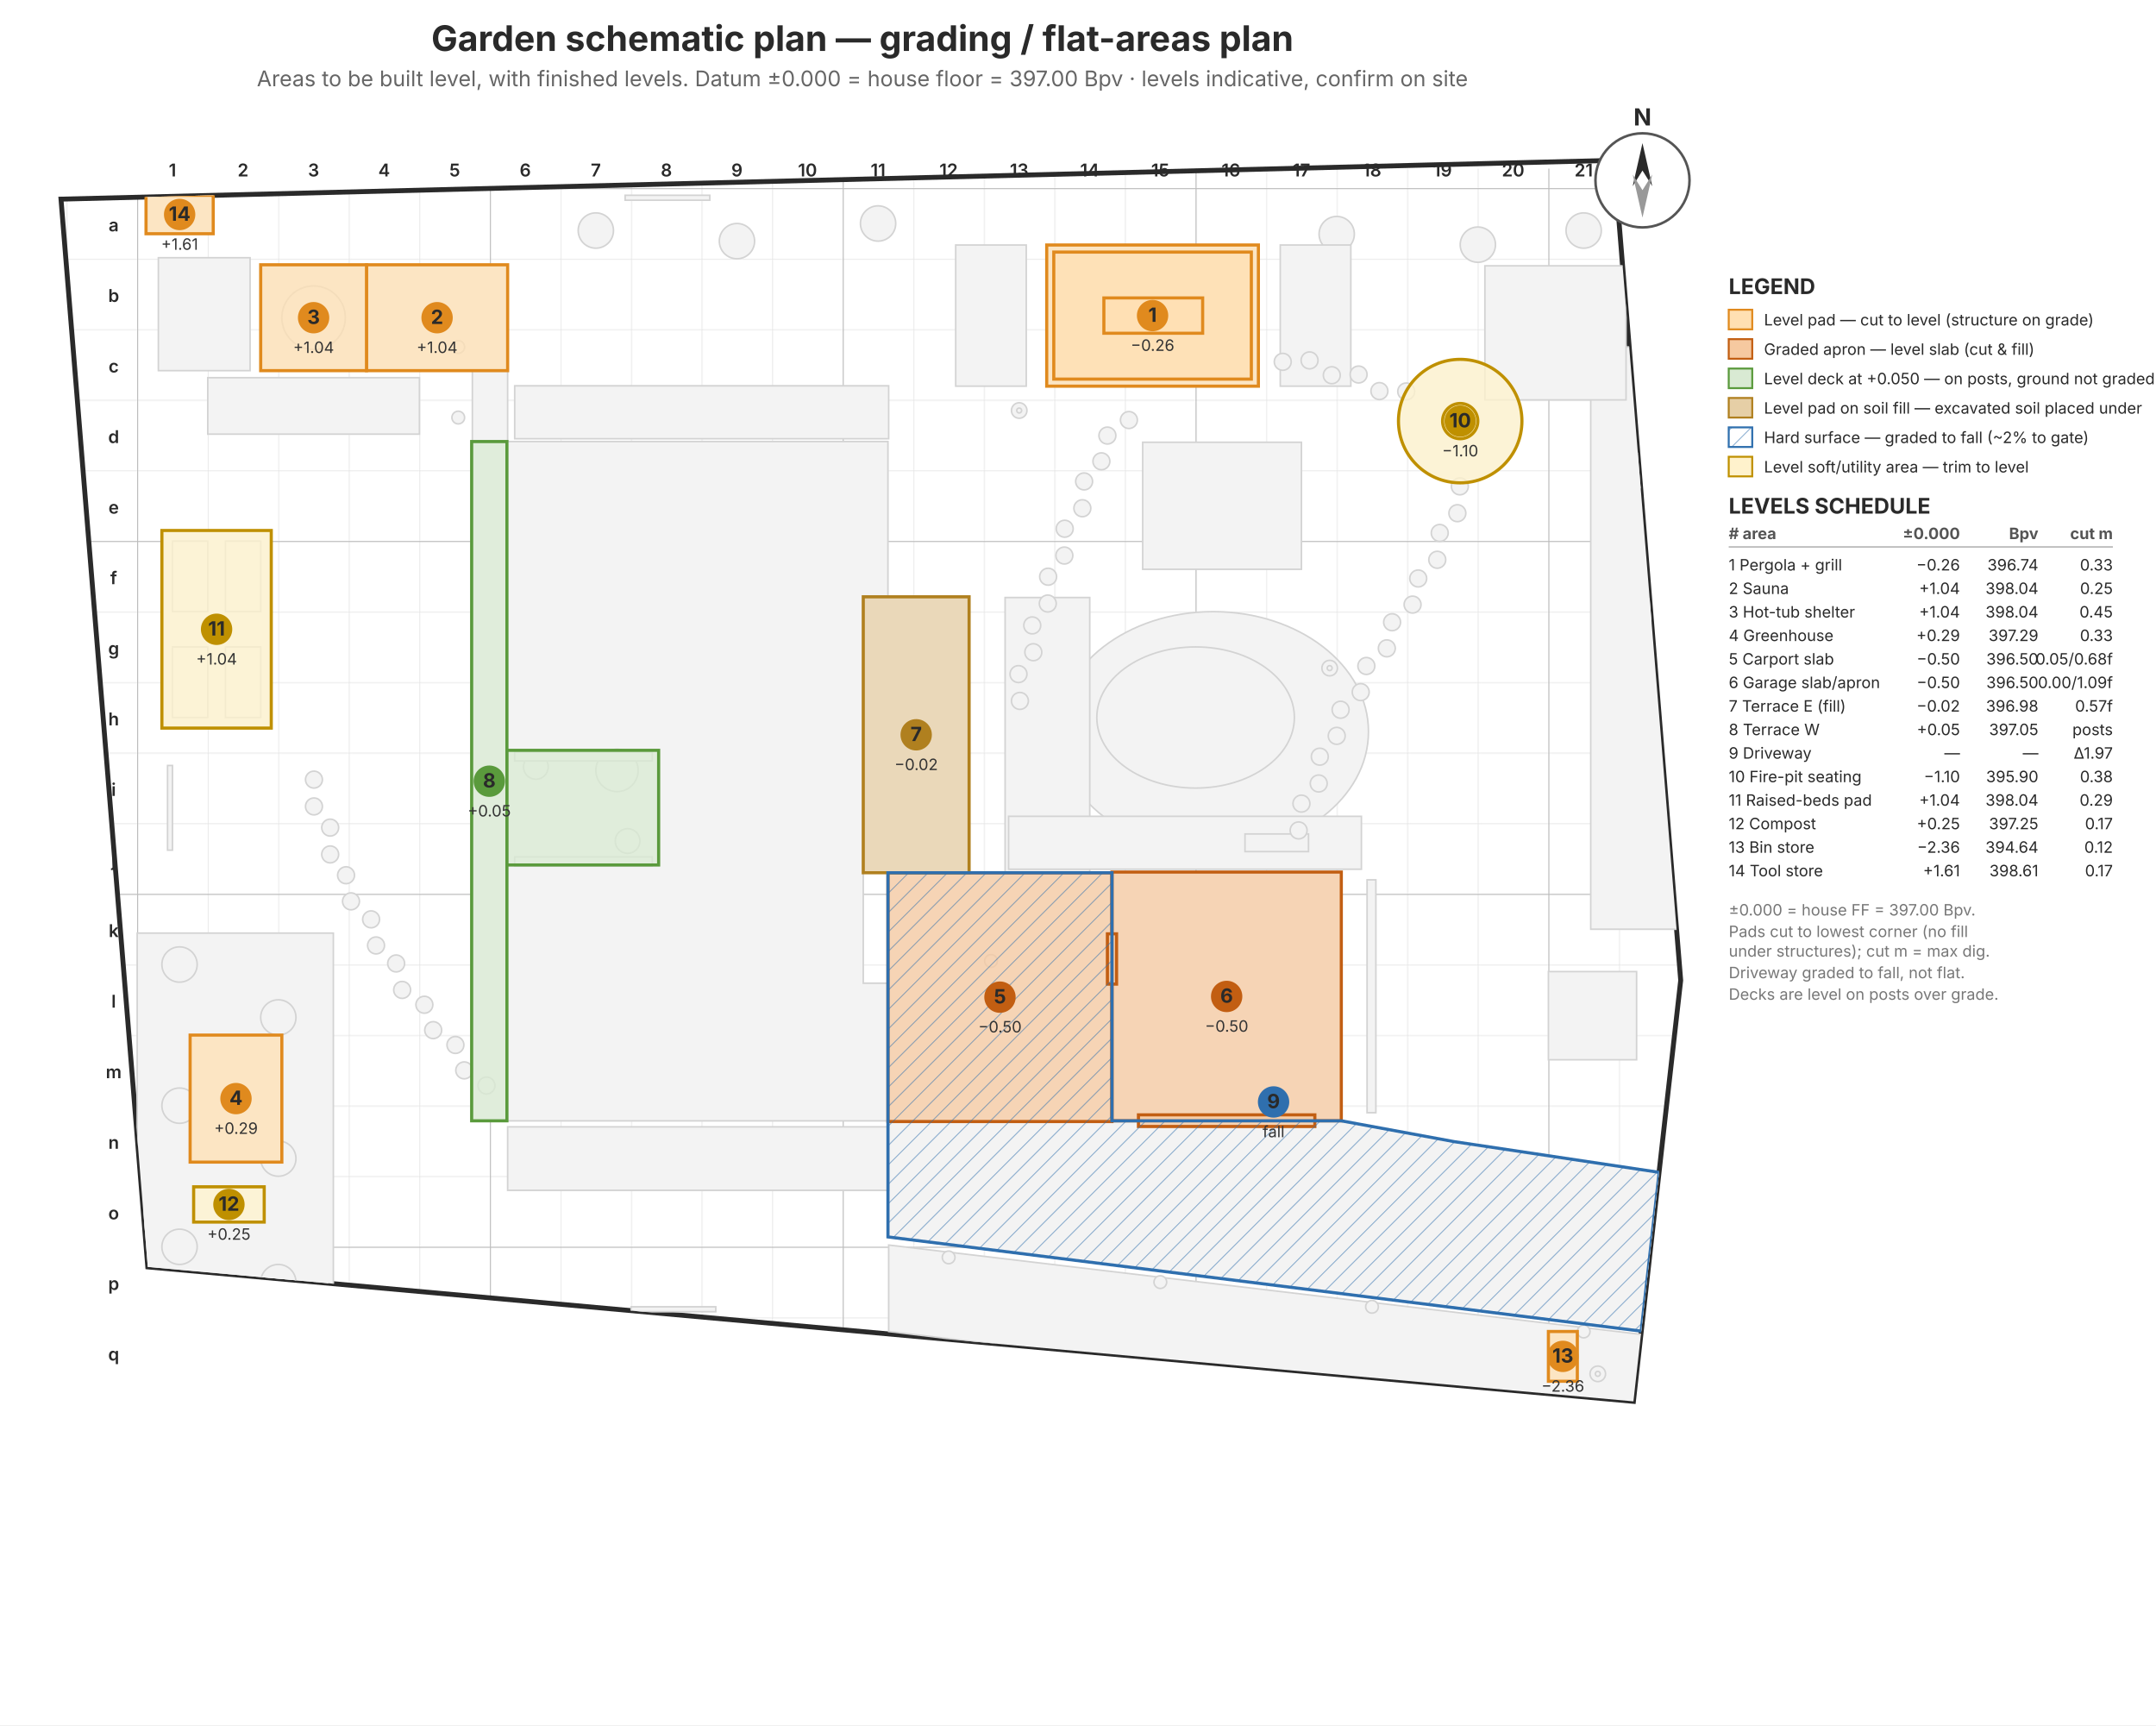
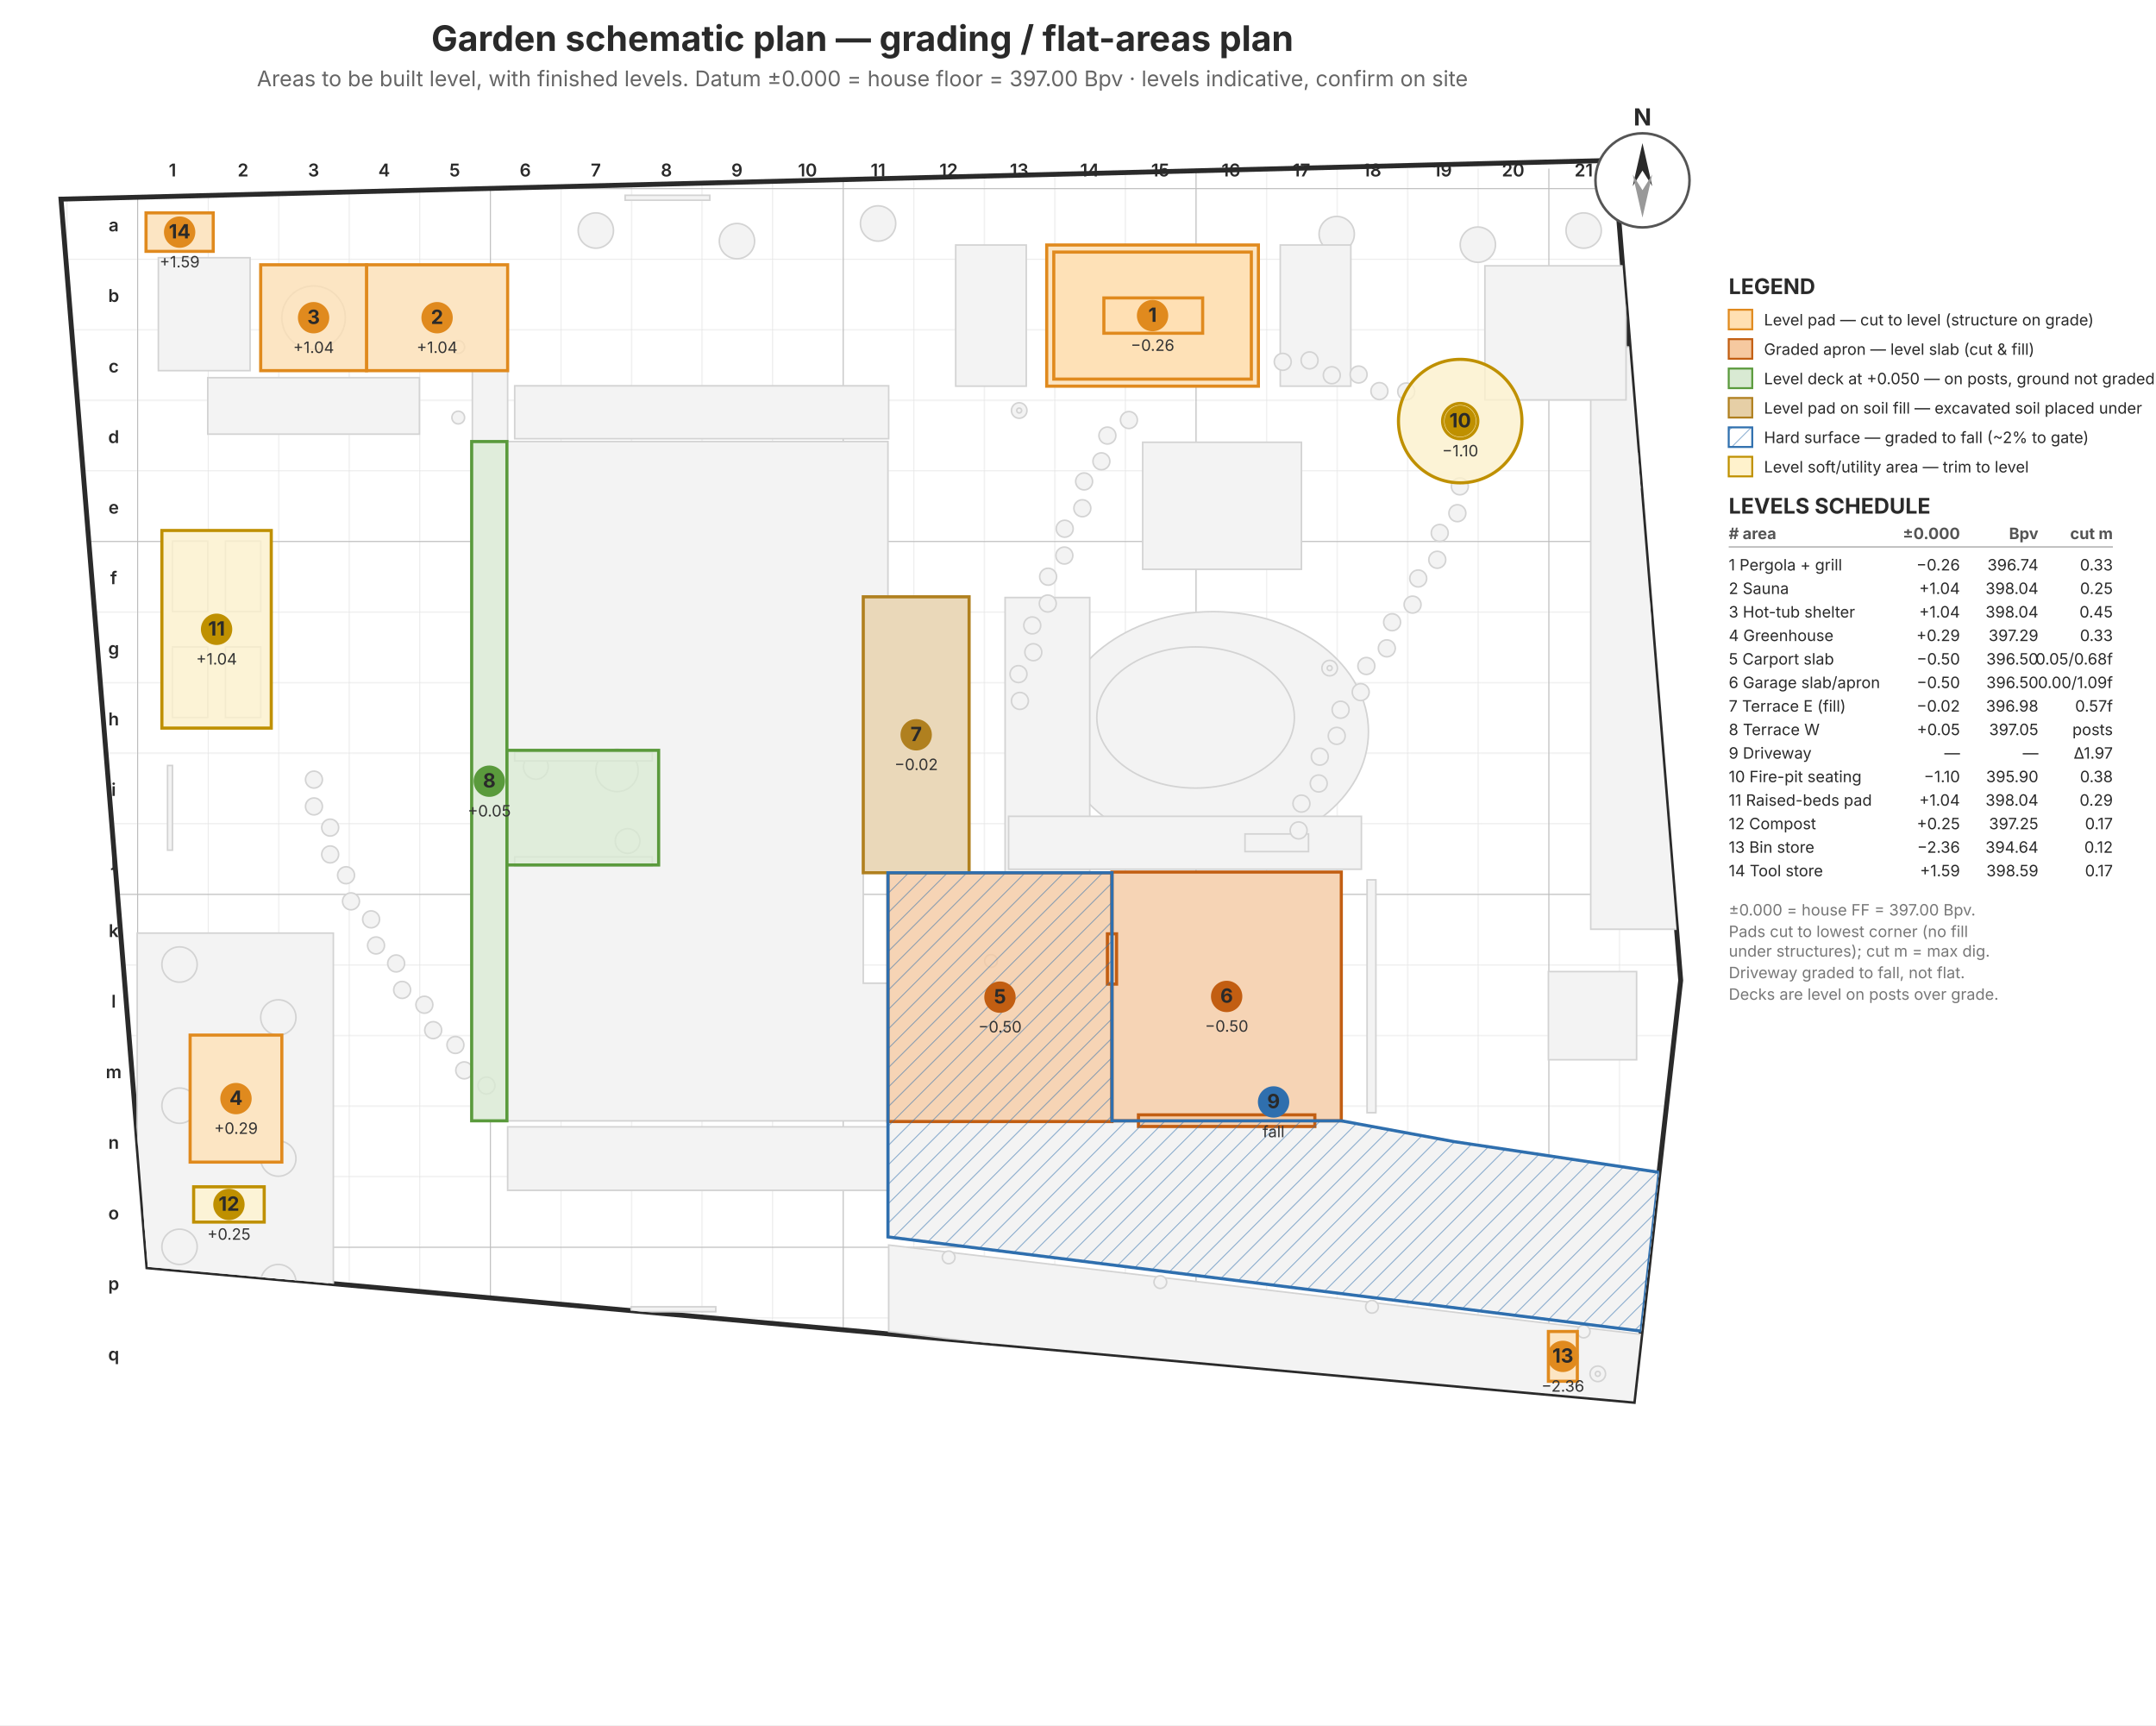
<svg xmlns="http://www.w3.org/2000/svg" viewBox="0 0 1100 880" font-family="-apple-system, BlinkMacSystemFont, sans-serif">
  <defs>
    <pattern id="cellgrid" width="36" height="36" patternUnits="userSpaceOnUse">
      <path d="M 36 0 L 0 0 0 36" fill="none" stroke="#e2e2e2" stroke-width="0.6" />
    </pattern>
    <pattern id="majorgrid" x="0" y="0" width="180" height="180" patternUnits="userSpaceOnUse">
      <rect width="180" height="180" fill="url(#cellgrid)" />
      <path d="M 180 0 L 0 0 0 180" fill="none" stroke="#bcbcbc" stroke-width="1" />
    </pattern>
    <pattern id="fallhatch" width="7" height="7" patternUnits="userSpaceOnUse" patternTransform="rotate(45)">
      <line x1="0" y1="0" x2="0" y2="7" stroke="#2f6fae" stroke-width="1" opacity="0.5" />
    </pattern>
    <clipPath id="plotShape">
      <polygon points="-38.88,5.58 753.48,-14.22 787.5,404.1 779.4,475.74 763.38,618.84 5.4,550.26" />
    </clipPath>
  </defs>
  <style>
    text { font-family: -apple-system, sans-serif; fill: #2a2a2a; }
    .title { font-size: 18px; font-weight: 700; text-anchor: middle; }
    .subtitle { font-size: 11px; fill: #666; text-anchor: middle; }
    .axis { font-size: 9px; fill: #777; text-anchor: middle; font-weight: 600; }
    .tag { font-size: 10px; font-weight: 700; text-anchor: middle; }
    .zlvl { font-size: 8px; text-anchor: middle; fill: #333; }
    .ctxlbl { font-size: 8px; fill: #aaa; text-anchor: middle; }
    .panelh { font-size: 11px; font-weight: 700; }
    .th { font-size: 8px; fill: #555; font-weight: 700; }
    .td { font-size: 8px; }
    .note { font-size: 8px; fill: #777; }
  </style>
  <rect x="0" y="0" width="1100" height="880" fill="white" />
  <text x="440" y="26" class="title">Garden schematic plan — grading / flat-areas plan</text>
  <text x="440" y="44" class="subtitle">Areas to be built level, with finished levels. Datum ±0.000 = house floor = 397.00 Bpv · levels indicative, confirm on site</text>
  <g transform="translate(70, 96)">
    <g clip-path="url(#plotShape)">
      <rect x="-50" y="-10" width="900" height="720" fill="url(#majorgrid)" />
    </g>
    <polygon points="-38.88,5.58 753.48,-14.22 787.5,404.1 779.4,475.74 763.38,618.84 5.4,550.26" fill="none" stroke="#2a2a2a" stroke-width="2.5" />
    <g class="axis">
      <text x="18" y="-6">1</text>
      <text x="54" y="-6">2</text>
      <text x="90" y="-6">3</text>
      <text x="126" y="-6">4</text>
      <text x="162" y="-6">5</text>
      <text x="198" y="-6">6</text>
      <text x="234" y="-6">7</text>
      <text x="270" y="-6">8</text>
      <text x="306" y="-6">9</text>
      <text x="342" y="-6">10</text>
      <text x="378" y="-6">11</text>
      <text x="414" y="-6">12</text>
      <text x="450" y="-6">13</text>
      <text x="486" y="-6">14</text>
      <text x="522" y="-6">15</text>
      <text x="558" y="-6">16</text>
      <text x="594" y="-6">17</text>
      <text x="630" y="-6">18</text>
      <text x="666" y="-6">19</text>
      <text x="702" y="-6">20</text>
      <text x="738" y="-6">21</text>
      <text x="774" y="-6">22</text>
    </g>
    <g class="axis">
      <text x="-12" y="22">a</text>
      <text x="-12" y="58">b</text>
      <text x="-12" y="94">c</text>
      <text x="-12" y="130">d</text>
      <text x="-12" y="166">e</text>
      <text x="-12" y="202">f</text>
      <text x="-12" y="238">g</text>
      <text x="-12" y="274">h</text>
      <text x="-12" y="310">i</text>
      <text x="-12" y="346">j</text>
      <text x="-12" y="382">k</text>
      <text x="-12" y="418">l</text>
      <text x="-12" y="454">m</text>
      <text x="-12" y="490">n</text>
      <text x="-12" y="526">o</text>
      <text x="-12" y="562">p</text>
      <text x="-12" y="598">q</text>
    </g>
    <g clip-path="url(#plotShape)" fill="#f3f3f3" stroke="#d3d3d3" stroke-width="0.8">
      <polygon points="188.64,129.24 383.04,129.24 383.04,208.44 370.44,208.44 370.44,405.54 383.04,405.54 383.04,475.74 188.64,475.74 188.64,345.24 266.04,345.24 266.04,286.74 188.64,286.74" />
      <rect x="170.64" y="129.24" width="18" height="346.5" />
      <rect x="188.64" y="286.74" width="77.4" height="58.5" />
      <rect x="370.44" y="208.44" width="54" height="140.76" />
      <rect x="171" y="93.06" width="18" height="36.18" />
      <rect x="383.04" y="349.2" width="114.3" height="126.9" />
      <rect x="497.34" y="348.84" width="117" height="126.9" />
      <rect x="510.84" y="472.68" width="90" height="5.94" />
      <rect x="495" y="380.34" width="4.68" height="25.65" />
      <polygon points="383.04,349.2 497.34,349.2 497.34,475.74 614.34,475.74 671.94,486.36 776.52,502.02 767.34,583.02 383.04,534.96" />
      <line x1="776.52" y1="502.02" x2="767.34" y2="583.02" />
      <rect x="720" y="583.2" width="14.76" height="25.38" />
      <rect x="720" y="399.6" width="45" height="45" />
      <ellipse cx="549" cy="277.2" rx="79.2" ry="61.2" />
      <ellipse cx="540" cy="270" rx="50.4" ry="36" />
      <circle cx="675" cy="118.8" r="31.5" />
      <circle cx="675" cy="118.8" r="9" />
      <circle cx="675" cy="118.8" r="5.76" />
      <circle cx="234" cy="21.6" r="9" />
      <circle cx="306" cy="27" r="9" />
      <circle cx="378" cy="18" r="9" />
      <circle cx="612" cy="23.4" r="9" />
      <circle cx="684" cy="28.8" r="9" />
      <circle cx="738" cy="21.6" r="9" />
      <circle cx="774" cy="25.2" r="9" />
      <circle cx="765" cy="144" r="9" />
      <circle cx="765" cy="216" r="9" />
      <circle cx="765" cy="288" r="9" />
      <circle cx="765" cy="360" r="9" />
      <circle cx="756" cy="594" r="9" />
      <circle cx="756" cy="630" r="9" />
      <rect x="117" y="39.06" width="72" height="54" />
      <rect x="63" y="39.06" width="54" height="54" />
-       <rect x="4.5" y="3.6" width="34.29" height="19.62" />
+       <rect x="4.5" y="12.6" width="34.29" height="19.62" />
      <circle cx="90" cy="66.06" r="16.2" />
      <rect x="464.04" y="28.98" width="108" height="72" />
      <rect x="467.64" y="32.58" width="100.8" height="64.8" />
      <rect x="493.2" y="55.98" width="50.4" height="18" />
      <rect x="12.6" y="174.6" width="55.8" height="100.8" />
      <rect x="18" y="180" width="18" height="36" />
      <rect x="18" y="234" width="18" height="36" />
      <rect x="45" y="180" width="18" height="36" />
      <rect x="45" y="234" width="18" height="36" />
      <rect x="248.94" y="3.6" width="43.2" height="2.52" />
      <rect x="15.48" y="294.48" width="2.52" height="43.2" />
      <rect x="252" y="570.6" width="43.2" height="2.52" />
      <rect x="3.6" y="383.4" width="93.6" height="190.8" />
      <rect x="0" y="379.98" width="100.08" height="199.98" />
      <circle cx="21.6" cy="396" r="9" />
      <circle cx="72" cy="423" r="9" />
      <circle cx="21.6" cy="468" r="9" />
      <circle cx="72" cy="495" r="9" />
      <circle cx="21.6" cy="540" r="9" />
      <circle cx="72" cy="558" r="9" />
      <rect x="27" y="432" width="46.8" height="64.8" />
      <rect x="28.8" y="509.4" width="36" height="18" />
      <rect x="442.8" y="208.8" width="43.2" height="140.4" />
      <rect x="513" y="129.6" width="81" height="64.8" />
      <rect x="10.8" y="35.46" width="46.8" height="57.6" />
      <rect x="36" y="96.66" width="108" height="28.8" />
      <rect x="417.6" y="28.98" width="36" height="72" />
      <rect x="583.2" y="28.98" width="36" height="72" />
      <polygon points="383.4,539.1 777.6,585.9 774.9,630 383.4,583.2" />
      <rect x="741.6" y="81" width="50.4" height="297" />
      <circle cx="203.4" cy="295.2" r="6.3" />
      <circle cx="244.8" cy="297" r="10.8" />
      <circle cx="250.2" cy="333" r="6.3" />
      <rect x="192.6" y="100.8" width="190.8" height="27" />
      <rect x="189" y="478.8" width="194.4" height="32.4" />
      <rect x="444.6" y="320.4" width="180" height="27" />
      <rect x="627.48" y="352.8" width="4.5" height="118.8" />
      <rect x="192.6" y="287.64" width="70.2" height="4.5" />
      <rect x="192.6" y="341.1" width="70.2" height="4.5" />
      <rect x="565.2" y="329.4" width="32.4" height="9" />
      <rect x="687.6" y="39.6" width="72" height="68.4" />
      <circle cx="178.2" cy="457.74" r="4.32" />
      <circle cx="166.86" cy="450" r="4.32" />
      <circle cx="162.36" cy="437.04" r="4.32" />
      <circle cx="151.02" cy="429.48" r="4.32" />
      <circle cx="146.52" cy="416.52" r="4.32" />
      <circle cx="135.18" cy="408.96" r="4.32" />
      <circle cx="132.12" cy="395.46" r="4.32" />
      <circle cx="121.86" cy="386.28" r="4.32" />
      <circle cx="119.34" cy="372.96" r="4.32" />
      <circle cx="109.08" cy="363.78" r="4.32" />
      <circle cx="106.56" cy="350.46" r="4.32" />
      <circle cx="98.46" cy="339.84" r="4.32" />
      <circle cx="98.46" cy="326.16" r="4.32" />
      <circle cx="90.18" cy="315.36" r="4.32" />
      <circle cx="90.18" cy="301.68" r="4.32" />
      <circle cx="450.36" cy="261.54" r="4.32" />
      <circle cx="449.64" cy="247.86" r="4.32" />
      <circle cx="457.2" cy="236.7" r="4.32" />
      <circle cx="456.66" cy="223.02" r="4.32" />
      <circle cx="464.58" cy="211.86" r="4.32" />
      <circle cx="464.76" cy="198.18" r="4.32" />
      <circle cx="473.04" cy="187.38" r="4.32" />
      <circle cx="473.22" cy="173.7" r="4.32" />
      <circle cx="482.22" cy="163.26" r="4.32" />
      <circle cx="483.12" cy="149.58" r="4.32" />
      <circle cx="491.94" cy="139.32" r="4.32" />
      <circle cx="495" cy="126.18" r="4.32" />
      <circle cx="505.98" cy="118.26" r="4.32" />
      <circle cx="584.46" cy="88.56" r="4.32" />
      <circle cx="598.14" cy="87.84" r="4.32" />
      <circle cx="609.48" cy="95.4" r="4.32" />
      <circle cx="623.16" cy="95.04" r="4.32" />
      <circle cx="633.78" cy="103.5" r="4.32" />
      <circle cx="647.46" cy="103.68" r="4.32" />
      <circle cx="674.82" cy="152.1" r="4.32" />
      <circle cx="673.56" cy="165.78" r="4.32" />
      <circle cx="664.56" cy="175.86" r="4.32" />
      <circle cx="663.3" cy="189.54" r="4.32" />
      <circle cx="653.58" cy="199.08" r="4.32" />
      <circle cx="650.7" cy="212.4" r="4.32" />
      <circle cx="640.26" cy="221.4" r="4.32" />
      <circle cx="637.56" cy="234.72" r="4.32" />
      <circle cx="627.12" cy="243.72" r="4.32" />
      <circle cx="624.24" cy="257.04" r="4.32" />
      <circle cx="613.98" cy="266.04" r="4.32" />
      <circle cx="612" cy="279.36" r="4.32" />
      <circle cx="603.36" cy="289.98" r="4.32" />
      <circle cx="602.82" cy="303.66" r="4.32" />
      <circle cx="594" cy="313.92" r="4.32" />
      <circle cx="592.56" cy="327.6" r="4.32" />
      <circle cx="414" cy="545.4" r="3.24" />
      <circle cx="522" cy="558" r="3.24" />
      <circle cx="630" cy="570.6" r="3.24" />
      <circle cx="738" cy="583.2" r="3.24" />
      <circle cx="163.8" cy="81" r="3.24" />
      <circle cx="163.8" cy="117" r="3.24" />
      <circle cx="435.6" cy="394.2" r="3.24" />
      <circle cx="745.2" cy="604.8" r="3.96" />
      <circle cx="745.2" cy="604.8" r="1.26" />
      <circle cx="608.4" cy="244.8" r="3.96" />
      <circle cx="608.4" cy="244.8" r="1.26" />
      <circle cx="450" cy="113.4" r="3.96" />
      <circle cx="450" cy="113.4" r="1.26" />
    </g>
    <g clip-path="url(#plotShape)">
      <rect x="464.04" y="28.98" width="108" height="72" fill="#ffe0b2" fill-opacity="0.75" stroke="#e08a1e" stroke-width="1.6" />
      <rect x="467.64" y="32.58" width="100.8" height="64.8" fill="#ffe0b2" fill-opacity="0.75" stroke="#e08a1e" stroke-width="1.6" />
      <rect x="493.2" y="55.98" width="50.4" height="18" fill="#ffe0b2" fill-opacity="0.75" stroke="#e08a1e" stroke-width="1.6" />
      <rect x="117" y="39.06" width="72" height="54" fill="#ffe0b2" fill-opacity="0.75" stroke="#e08a1e" stroke-width="1.6" />
      <rect x="63" y="39.06" width="54" height="54" fill="#ffe0b2" fill-opacity="0.75" stroke="#e08a1e" stroke-width="1.6" />
      <rect x="27" y="432" width="46.8" height="64.8" fill="#ffe0b2" fill-opacity="0.75" stroke="#e08a1e" stroke-width="1.6" />
      <rect x="383.04" y="349.2" width="114.3" height="126.9" fill="#f6c9a0" fill-opacity="0.75" stroke="#c25e12" stroke-width="1.6" />
      <rect x="497.34" y="348.84" width="117" height="126.9" fill="#f6c9a0" fill-opacity="0.75" stroke="#c25e12" stroke-width="1.6" />
      <rect x="510.84" y="472.68" width="90" height="5.94" fill="#f6c9a0" fill-opacity="0.75" stroke="#c25e12" stroke-width="1.6" />
      <rect x="495" y="380.34" width="4.68" height="25.65" fill="#f6c9a0" fill-opacity="0.75" stroke="#c25e12" stroke-width="1.6" />
      <rect x="370.44" y="208.44" width="54" height="140.76" fill="#e6cfa6" fill-opacity="0.75" stroke="#b0801f" stroke-width="1.6" />
      <rect x="170.64" y="129.24" width="18" height="346.5" fill="#d9ead3" fill-opacity="0.75" stroke="#5a9a3c" stroke-width="1.6" />
      <rect x="188.64" y="286.74" width="77.4" height="58.5" fill="#d9ead3" fill-opacity="0.75" stroke="#5a9a3c" stroke-width="1.6" />
      <polygon points="383.04,349.2 497.34,349.2 497.34,475.74 614.34,475.74 671.94,486.36 776.52,502.02 767.34,583.02 383.04,534.96" fill="url(#fallhatch)" stroke="#2f6fae" stroke-width="1.6" />
      <circle cx="675" cy="118.8" r="31.5" fill="#fff2cc" fill-opacity="0.75" stroke="#bf9000" stroke-width="1.6" />
      <circle cx="675" cy="118.8" r="9" fill="#fff2cc" fill-opacity="0.75" stroke="#bf9000" stroke-width="1.6" />
      <circle cx="675" cy="118.8" r="5.76" fill="#fff2cc" fill-opacity="0.75" stroke="#bf9000" stroke-width="1.6" />
      <rect x="12.6" y="174.6" width="55.8" height="100.8" fill="#fff2cc" fill-opacity="0.75" stroke="#bf9000" stroke-width="1.6" />
      <rect x="28.8" y="509.4" width="36" height="18" fill="#fff2cc" fill-opacity="0.75" stroke="#bf9000" stroke-width="1.6" />
      <rect x="720" y="583.2" width="14.76" height="25.38" fill="#ffe0b2" fill-opacity="0.75" stroke="#e08a1e" stroke-width="1.6" />
-       <rect x="4.5" y="3.6" width="34.29" height="19.62" fill="#ffe0b2" fill-opacity="0.75" stroke="#e08a1e" stroke-width="1.6" />
+       <rect x="4.5" y="12.6" width="34.29" height="19.62" fill="#ffe0b2" fill-opacity="0.75" stroke="#e08a1e" stroke-width="1.6" />
    </g>
    <circle cx="518.04" cy="64.98" r="8" fill="#e08a1e" />
    <text x="518.04" y="68.18" class="tag" fill="#fff">1</text>
    <text x="518.04" y="82.98" class="zlvl">−0.26</text>
    <circle cx="153" cy="66.06" r="8" fill="#e08a1e" />
    <text x="153" y="69.26" class="tag" fill="#fff">2</text>
    <text x="153" y="84.06" class="zlvl">+1.04</text>
    <circle cx="90" cy="66.06" r="8" fill="#e08a1e" />
    <text x="90" y="69.26" class="tag" fill="#fff">3</text>
    <text x="90" y="84.06" class="zlvl">+1.04</text>
    <circle cx="50.4" cy="464.4" r="8" fill="#e08a1e" />
    <text x="50.4" y="467.6" class="tag" fill="#fff">4</text>
    <text x="50.4" y="482.4" class="zlvl">+0.29</text>
    <circle cx="440.19" cy="412.65" r="8" fill="#c25e12" />
    <text x="440.19" y="415.85" class="tag" fill="#fff">5</text>
    <text x="440.19" y="430.65" class="zlvl">−0.50</text>
    <circle cx="555.84" cy="412.29" r="8" fill="#c25e12" />
    <text x="555.84" y="415.49" class="tag" fill="#fff">6</text>
    <text x="555.84" y="430.29" class="zlvl">−0.50</text>
    <circle cx="397.44" cy="278.82" r="8" fill="#b0801f" />
    <text x="397.44" y="282.02" class="tag" fill="#fff">7</text>
    <text x="397.44" y="296.82" class="zlvl">−0.02</text>
    <circle cx="179.64" cy="302.49" r="8" fill="#5a9a3c" />
    <text x="179.64" y="305.69" class="tag" fill="#fff">8</text>
    <text x="179.64" y="320.49" class="zlvl">+0.05</text>
    <circle cx="579.78" cy="466.11" r="8" fill="#2f6fae" />
    <text x="579.78" y="469.31" class="tag" fill="#fff">9</text>
    <text x="579.78" y="484.11" class="zlvl">fall</text>
    <circle cx="675" cy="118.8" r="8" fill="#bf9000" />
    <text x="675" y="122" class="tag" fill="#fff">10</text>
    <text x="675" y="136.8" class="zlvl">−1.10</text>
    <circle cx="40.5" cy="225" r="8" fill="#bf9000" />
    <text x="40.5" y="228.2" class="tag" fill="#fff">11</text>
    <text x="40.5" y="243" class="zlvl">+1.04</text>
    <circle cx="46.8" cy="518.4" r="8" fill="#bf9000" />
    <text x="46.8" y="521.6" class="tag" fill="#fff">12</text>
    <text x="46.8" y="536.4" class="zlvl">+0.25</text>
    <circle cx="727.38" cy="595.89" r="8" fill="#e08a1e" />
    <text x="727.38" y="599.09" class="tag" fill="#fff">13</text>
    <text x="727.38" y="613.89" class="zlvl">−2.36</text>
-     <circle cx="21.65" cy="13.41" r="8" fill="#e08a1e" />
-     <text x="21.65" y="16.61" class="tag" fill="#fff">14</text>
-     <text x="21.65" y="31.41" class="zlvl">+1.61</text>
+     <circle cx="21.65" cy="22.41" r="8" fill="#e08a1e" />
+     <text x="21.65" y="25.61" class="tag" fill="#fff">14</text>
+     <text x="21.65" y="40.41" class="zlvl">+1.59</text>
  </g>
  <g transform="translate(838, 92)">
    <circle cx="0" cy="0" r="24" fill="white" stroke="#555" stroke-width="1.3" />
    <path d="M 0 -19 L 5 3 L 0 -5 L -5 3 Z" fill="#2a2a2a" />
    <path d="M 0 5 L 5 -3 L 0 19 L -5 -3 Z" fill="#999" />
    <text x="0" y="-28" font-size="12" font-weight="700" text-anchor="middle">N</text>
  </g>
  <g transform="translate(882, 150)">
    <text x="0" y="0" class="panelh">LEGEND</text>
    <rect x="0" y="8" width="12" height="10" fill="#ffe0b2" stroke="#e08a1e" stroke-width="1" />
    <text x="18" y="16" class="td">Level pad — cut to level (structure on grade)</text>
    <rect x="0" y="23" width="12" height="10" fill="#f6c9a0" stroke="#c25e12" stroke-width="1" />
    <text x="18" y="31" class="td">Graded apron — level slab (cut &amp; fill)</text>
    <rect x="0" y="38" width="12" height="10" fill="#d9ead3" stroke="#5a9a3c" stroke-width="1" />
    <text x="18" y="46" class="td">Level deck at +0.050 — on posts, ground not graded</text>
    <rect x="0" y="53" width="12" height="10" fill="#e6cfa6" stroke="#b0801f" stroke-width="1" />
    <text x="18" y="61" class="td">Level pad on soil fill — excavated soil placed under</text>
    <rect x="0" y="68" width="12" height="10" fill="url(#fallhatch)" stroke="#2f6fae" stroke-width="1" />
    <text x="18" y="76" class="td">Hard surface — graded to fall (~2% to gate)</text>
    <rect x="0" y="83" width="12" height="10" fill="#fff2cc" stroke="#bf9000" stroke-width="1" />
    <text x="18" y="91" class="td">Level soft/utility area — trim to level</text>
    <text x="0" y="112" class="panelh">LEVELS SCHEDULE</text>
    <text x="0" y="125" class="th">#  area</text>
    <text x="118" y="125" class="th" text-anchor="end">±0.000</text>
    <text x="158" y="125" class="th" text-anchor="end">Bpv</text>
    <text x="196" y="125" class="th" text-anchor="end">cut m</text>
    <line x1="0" y1="129" x2="196" y2="129" stroke="#bbb" stroke-width="0.8" />
    <text x="0" y="141" class="td">1  Pergola + grill</text>
    <text x="118" y="141" class="td" text-anchor="end">−0.26</text>
    <text x="158" y="141" class="td" text-anchor="end">396.74</text>
    <text x="196" y="141" class="td" text-anchor="end">0.33</text>
    <text x="0" y="153" class="td">2  Sauna</text>
    <text x="118" y="153" class="td" text-anchor="end">+1.04</text>
    <text x="158" y="153" class="td" text-anchor="end">398.04</text>
    <text x="196" y="153" class="td" text-anchor="end">0.25</text>
    <text x="0" y="165" class="td">3  Hot-tub shelter</text>
    <text x="118" y="165" class="td" text-anchor="end">+1.04</text>
    <text x="158" y="165" class="td" text-anchor="end">398.04</text>
    <text x="196" y="165" class="td" text-anchor="end">0.45</text>
    <text x="0" y="177" class="td">4  Greenhouse</text>
    <text x="118" y="177" class="td" text-anchor="end">+0.29</text>
    <text x="158" y="177" class="td" text-anchor="end">397.29</text>
    <text x="196" y="177" class="td" text-anchor="end">0.33</text>
    <text x="0" y="189" class="td">5  Carport slab</text>
    <text x="118" y="189" class="td" text-anchor="end">−0.50</text>
    <text x="158" y="189" class="td" text-anchor="end">396.50</text>
    <text x="196" y="189" class="td" text-anchor="end">0.05/0.68f</text>
    <text x="0" y="201" class="td">6  Garage slab/apron</text>
    <text x="118" y="201" class="td" text-anchor="end">−0.50</text>
    <text x="158" y="201" class="td" text-anchor="end">396.50</text>
    <text x="196" y="201" class="td" text-anchor="end">0.00/1.09f</text>
    <text x="0" y="213" class="td">7  Terrace E (fill)</text>
    <text x="118" y="213" class="td" text-anchor="end">−0.02</text>
    <text x="158" y="213" class="td" text-anchor="end">396.98</text>
    <text x="196" y="213" class="td" text-anchor="end">0.57f</text>
    <text x="0" y="225" class="td">8  Terrace W</text>
    <text x="118" y="225" class="td" text-anchor="end">+0.05</text>
    <text x="158" y="225" class="td" text-anchor="end">397.05</text>
    <text x="196" y="225" class="td" text-anchor="end">posts</text>
    <text x="0" y="237" class="td">9  Driveway</text>
    <text x="118" y="237" class="td" text-anchor="end">—</text>
    <text x="158" y="237" class="td" text-anchor="end">—</text>
    <text x="196" y="237" class="td" text-anchor="end">Δ1.97</text>
    <text x="0" y="249" class="td">10  Fire-pit seating</text>
    <text x="118" y="249" class="td" text-anchor="end">−1.10</text>
    <text x="158" y="249" class="td" text-anchor="end">395.90</text>
    <text x="196" y="249" class="td" text-anchor="end">0.38</text>
    <text x="0" y="261" class="td">11  Raised-beds pad</text>
    <text x="118" y="261" class="td" text-anchor="end">+1.04</text>
    <text x="158" y="261" class="td" text-anchor="end">398.04</text>
    <text x="196" y="261" class="td" text-anchor="end">0.29</text>
    <text x="0" y="273" class="td">12  Compost</text>
    <text x="118" y="273" class="td" text-anchor="end">+0.25</text>
    <text x="158" y="273" class="td" text-anchor="end">397.25</text>
    <text x="196" y="273" class="td" text-anchor="end">0.17</text>
    <text x="0" y="285" class="td">13  Bin store</text>
    <text x="118" y="285" class="td" text-anchor="end">−2.36</text>
    <text x="158" y="285" class="td" text-anchor="end">394.64</text>
    <text x="196" y="285" class="td" text-anchor="end">0.12</text>
    <text x="0" y="297" class="td">14  Tool store</text>
-     <text x="118" y="297" class="td" text-anchor="end">+1.61</text>
-     <text x="158" y="297" class="td" text-anchor="end">398.61</text>
+     <text x="118" y="297" class="td" text-anchor="end">+1.59</text>
+     <text x="158" y="297" class="td" text-anchor="end">398.59</text>
    <text x="196" y="297" class="td" text-anchor="end">0.17</text>
    <text x="0" y="317" class="note">±0.000 = house FF = 397.00 Bpv.</text>
    <text x="0" y="328" class="note">Pads cut to lowest corner (no fill</text>
    <text x="0" y="338" class="note">under structures); cut m = max dig.</text>
    <text x="0" y="349" class="note">Driveway graded to fall, not flat.</text>
    <text x="0" y="360" class="note">Decks are level on posts over grade.</text>
  </g>
</svg>
